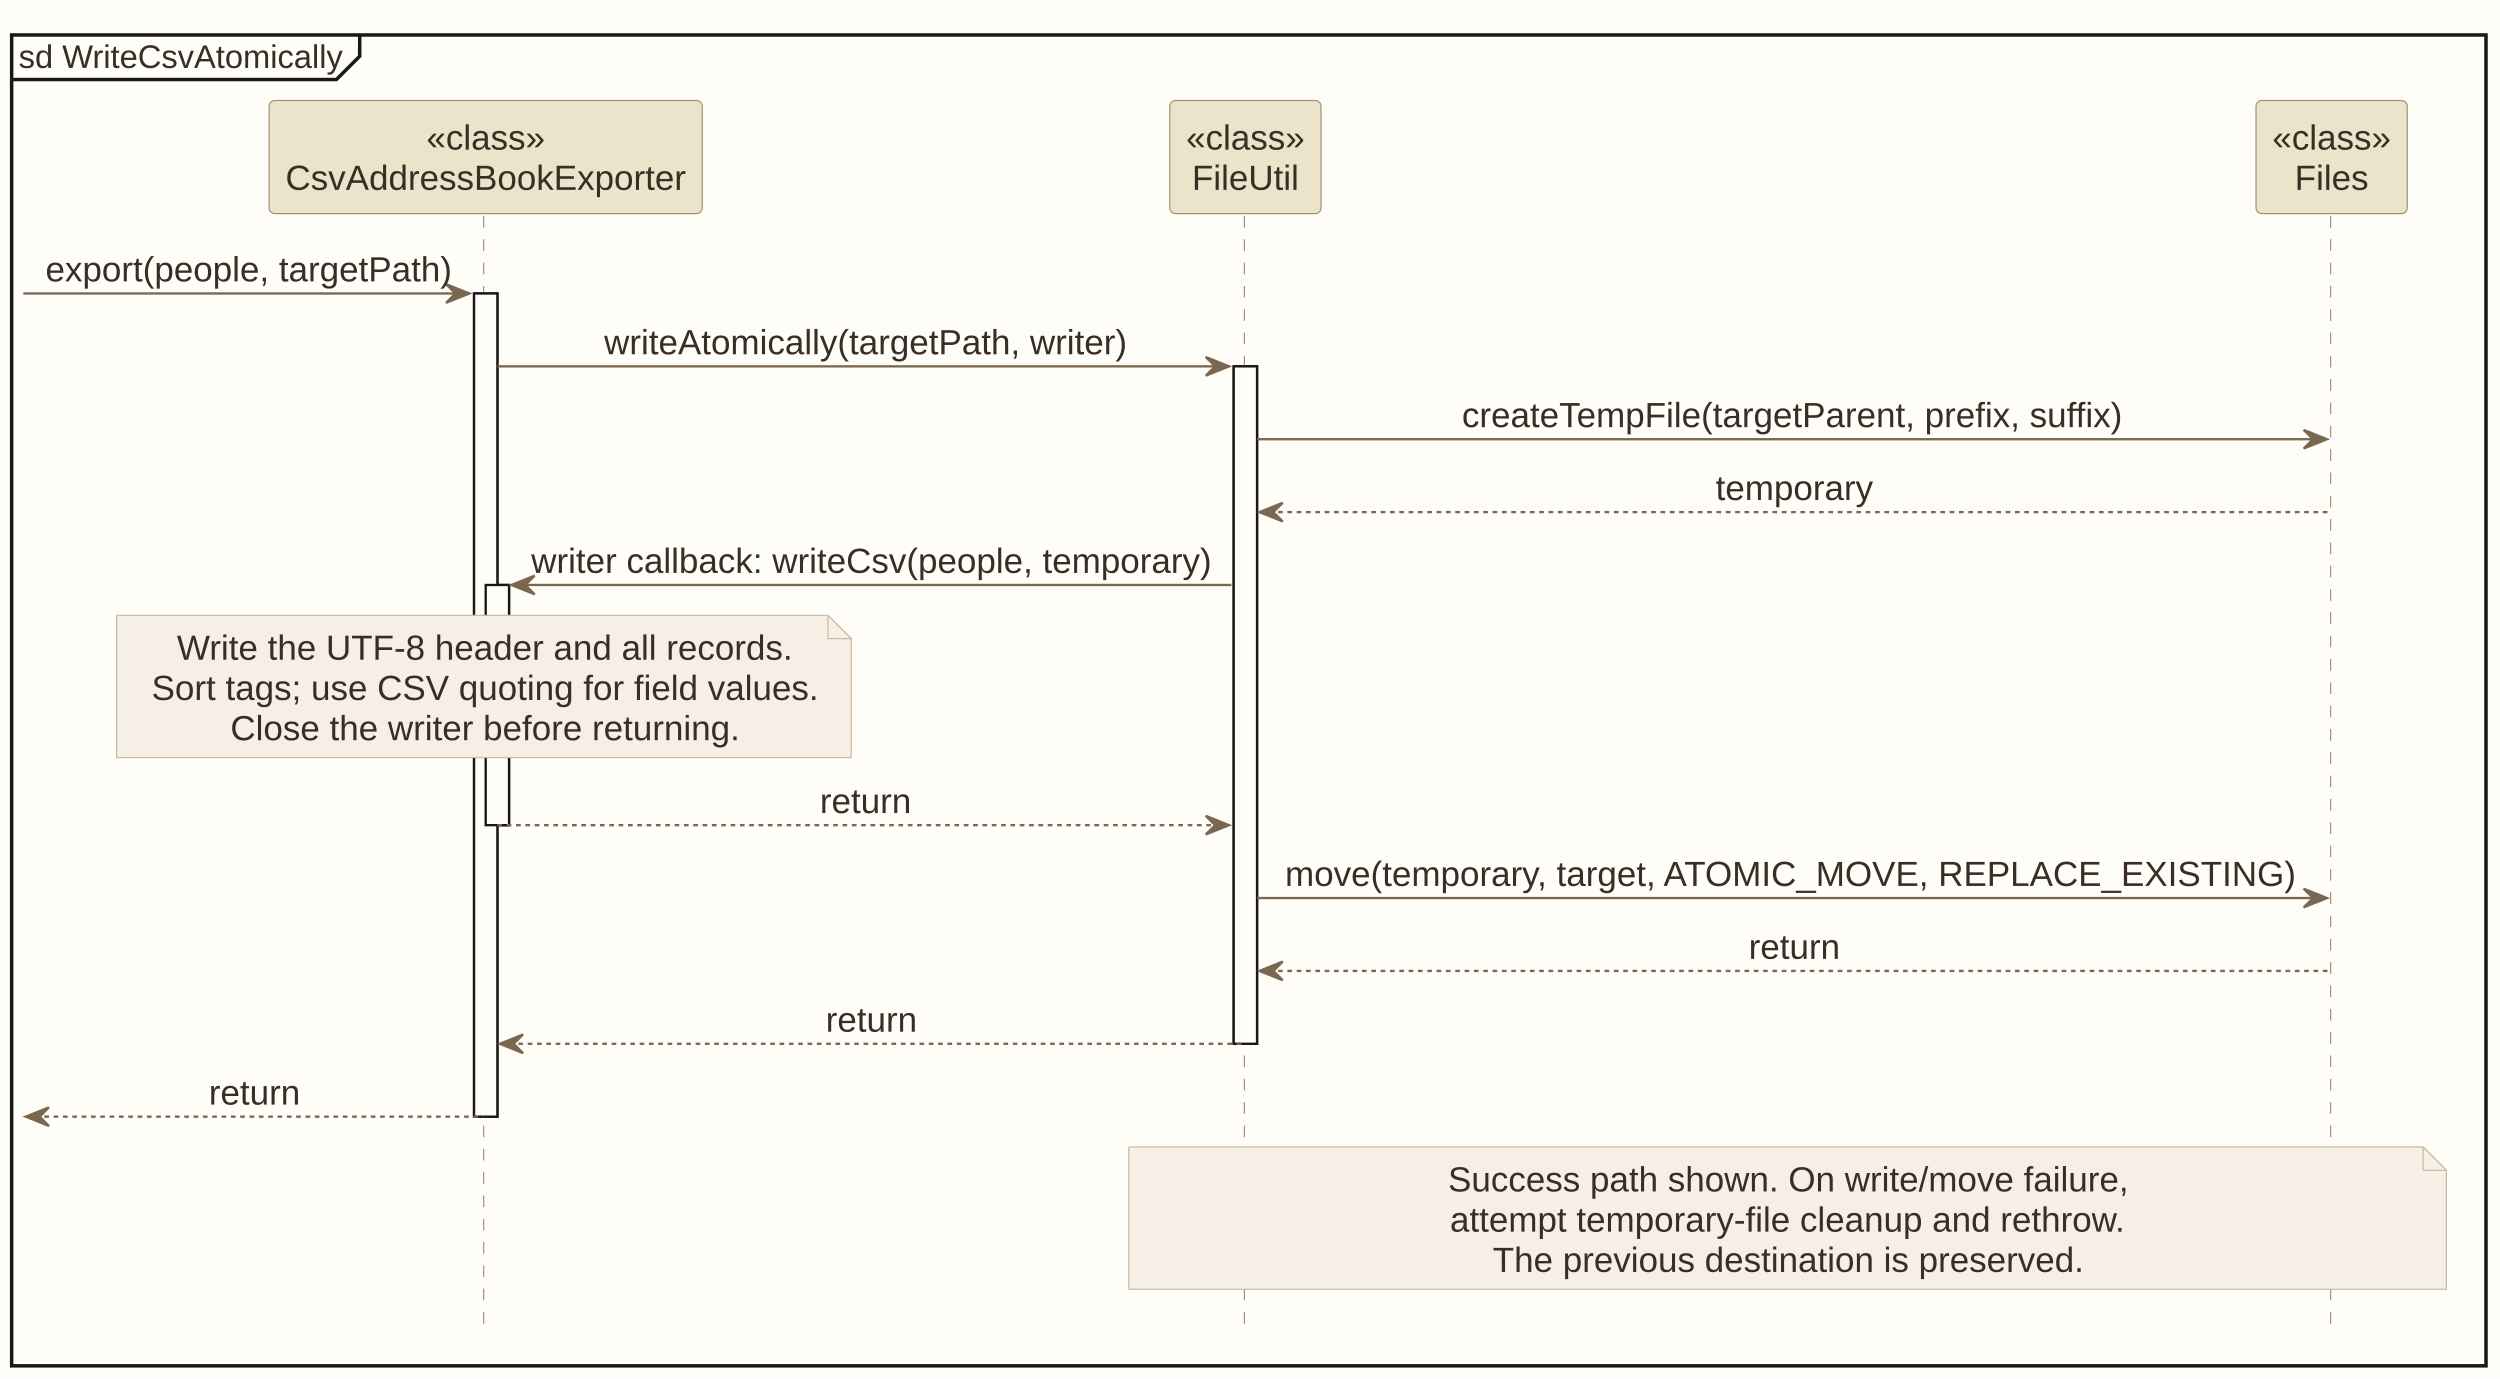
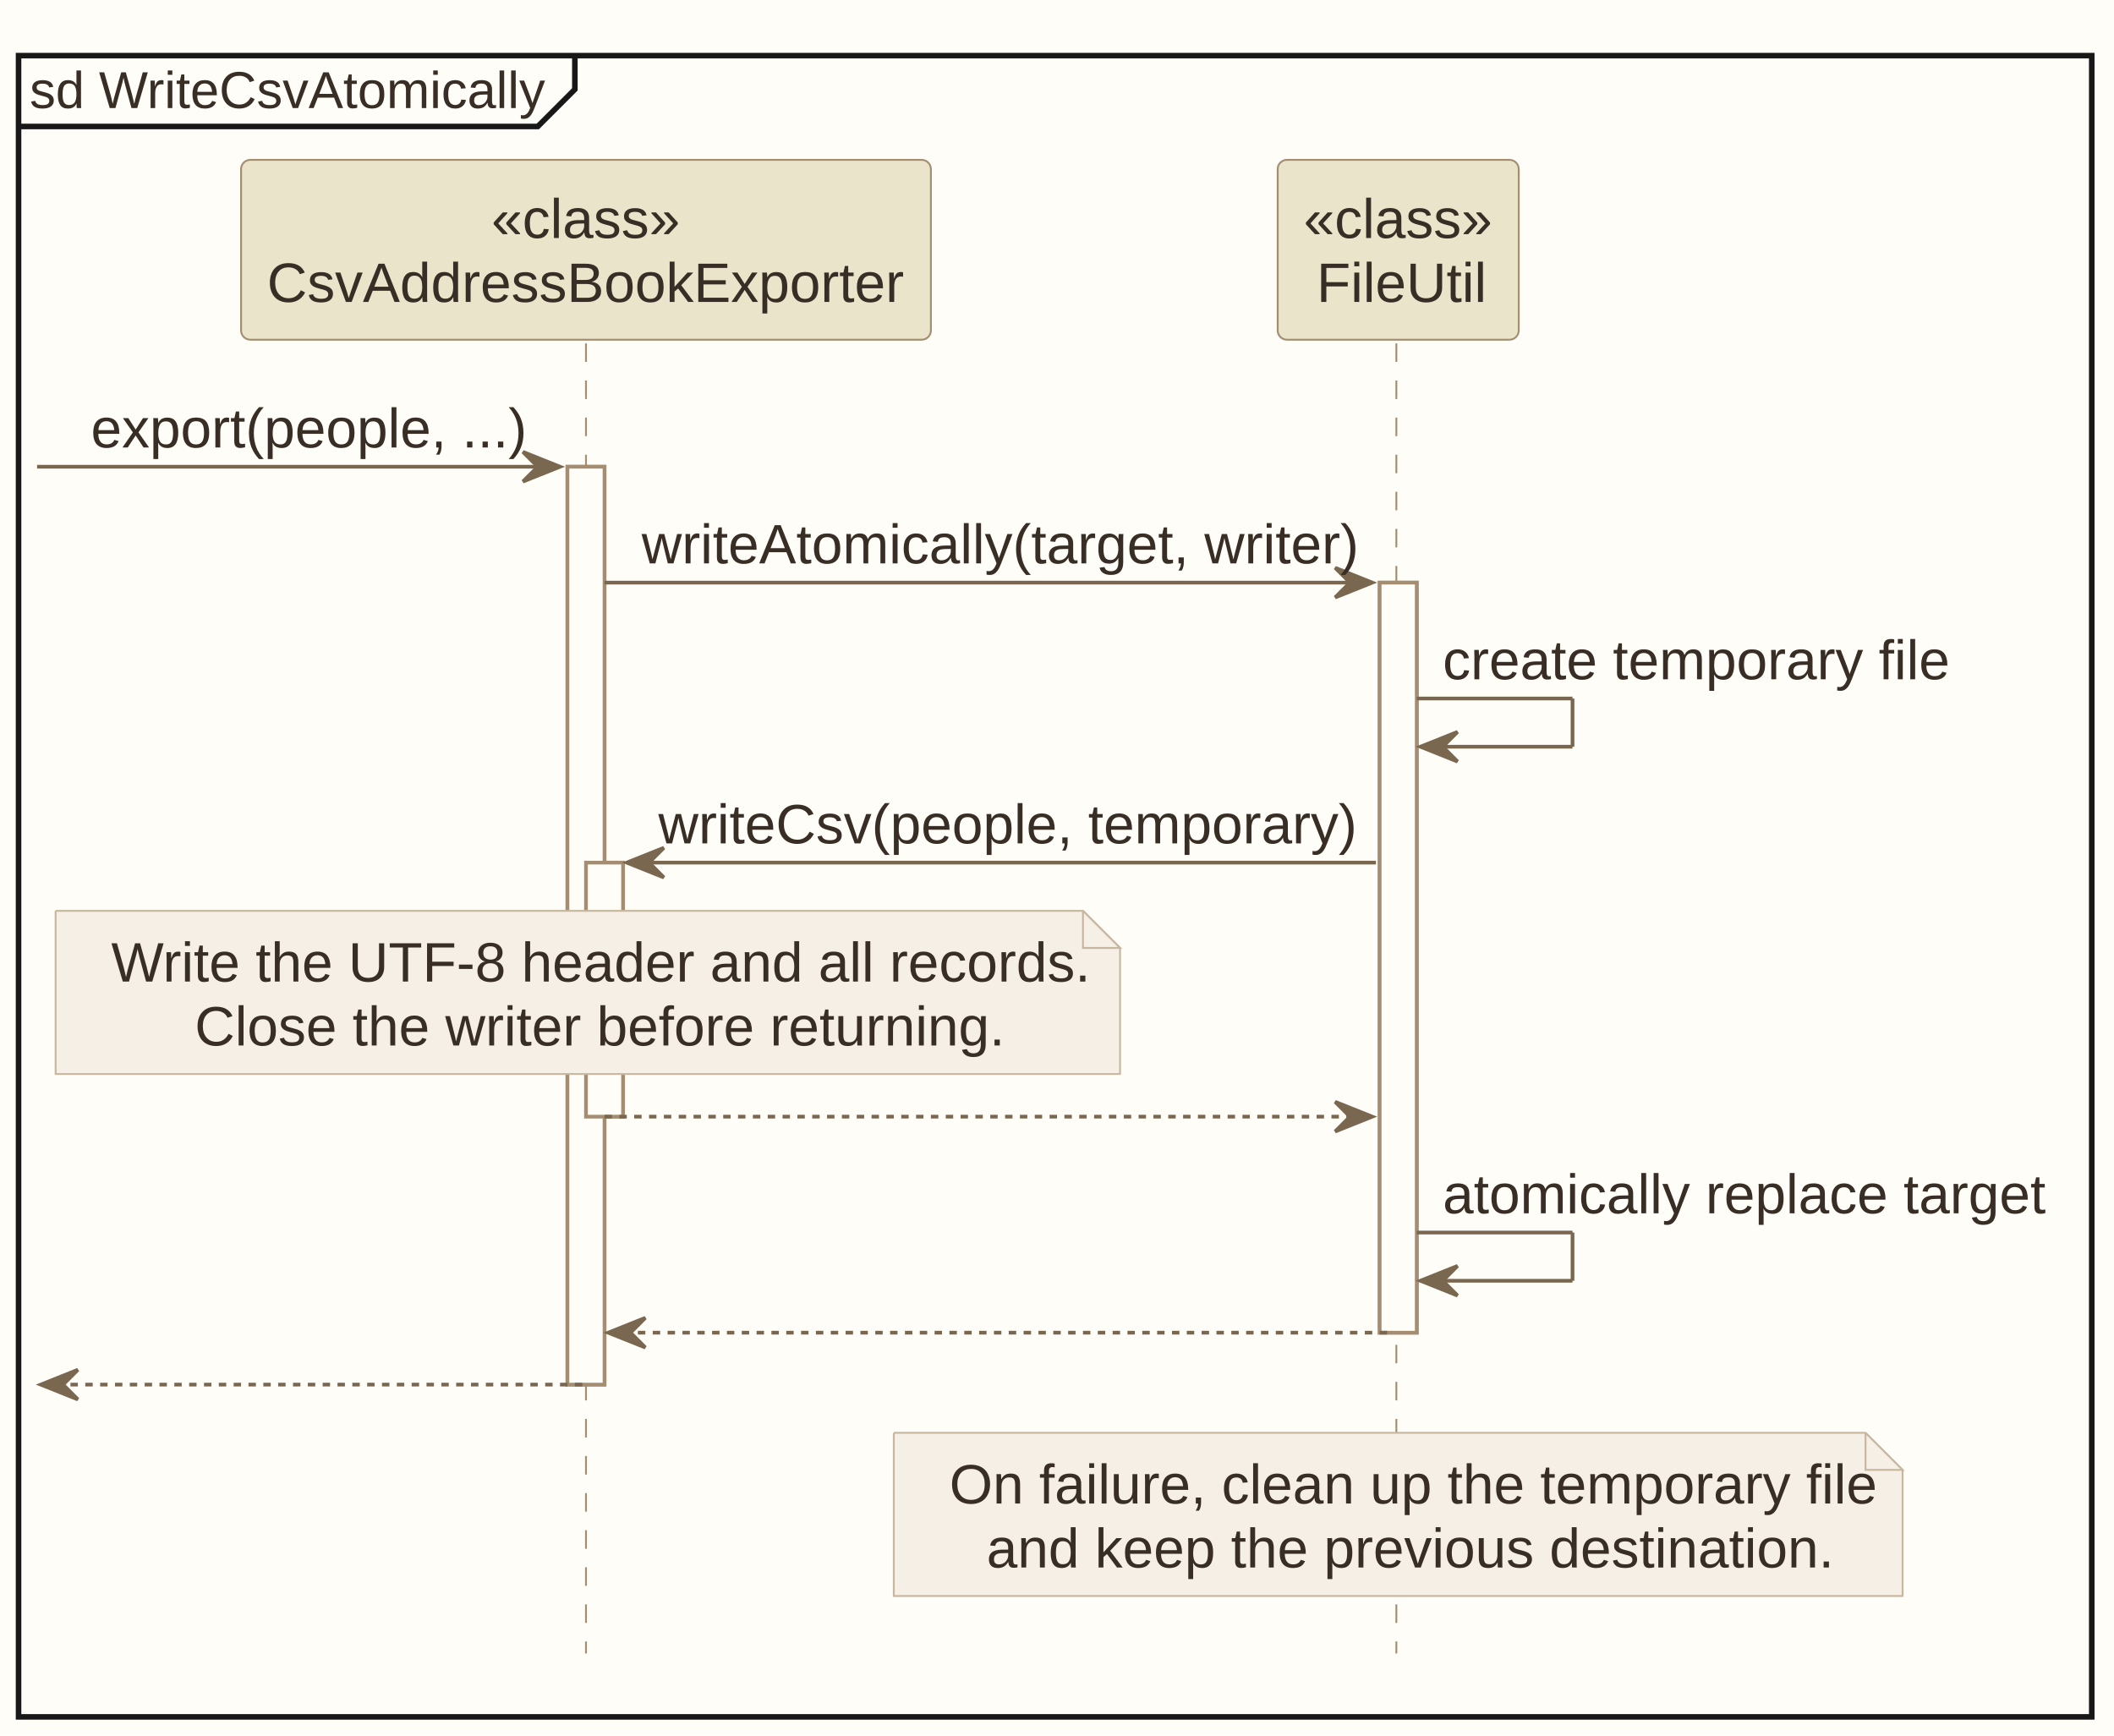
- <svg xmlns="http://www.w3.org/2000/svg" contentStyleType="text/css" data-diagram-type="SEQUENCE" height="591px" preserveAspectRatio="none" style="width:1072px;height:591px;background:#FFFDF8;" version="1.1" viewBox="0 0 1072 591" width="1072px" zoomAndPan="magnify">
+ <svg xmlns="http://www.w3.org/2000/svg" contentStyleType="text/css" height="468px" preserveAspectRatio="none" style="width:570px;height:468px;background:#FFFDF8;" version="1.1" viewBox="0 0 570 468" width="570px" zoomAndPan="magnify">
  <defs />
  <g>
-     <rect fill="#FFFDF8" height="591" style="stroke:none;stroke-width:1;" width="1072" x="0" y="0" />
-     <rect fill="#FFFDF8" height="570.671" style="stroke:#181818;stroke-width:1.5;" width="1061" x="5" y="15" />
-     <path d="M154.241,15 L154.241,24.099 L144.241,34.099 L5,34.099" fill="none" style="stroke:#181818;stroke-width:1.5;" />
-     <text fill="#382E25" font-family="Arial" font-size="14" lengthAdjust="spacing" textLength="139.241" x="8" y="29.132">sd WriteCsvAtomically</text>
-     <g>
-       <rect fill="#FFFDF8" height="352.982" style="stroke:#181818;stroke-width:1;" width="10" x="203.273" y="125.844" />
-     </g>
-     <g>
-       <rect fill="#FFFDF8" height="102.994" style="stroke:#181818;stroke-width:1;" width="10" x="208.273" y="250.838" />
-     </g>
-     <g>
-       <rect fill="#FFFDF8" height="290.485" style="stroke:#181818;stroke-width:1;" width="10" x="529.025" y="157.093" />
-     </g>
-     <g class="participant-lifeline" data-entity-uid="part1" data-qualified-name="Exporter" id="part1-lifeline">
-       <g>
-         <rect fill="#000000" fill-opacity="0" height="475.977" width="8" x="204.273" y="92.596" />
-         <line style="stroke:#A48D71;stroke-width:0.5;stroke-dasharray:5,5;" x1="207.403" x2="207.403" y1="92.596" y2="568.572" />
-       </g>
-     </g>
-     <g class="participant-lifeline" data-entity-uid="part2" data-qualified-name="FileUtil" id="part2-lifeline">
-       <g>
-         <rect fill="#000000" fill-opacity="0" height="475.977" width="8" x="530.025" y="92.596" />
-         <line style="stroke:#A48D71;stroke-width:0.5;stroke-dasharray:5,5;" x1="533.596" x2="533.596" y1="92.596" y2="568.572" />
-       </g>
-     </g>
-     <g class="participant-lifeline" data-entity-uid="part3" data-qualified-name="Files" id="part3-lifeline">
-       <g>
-         <rect fill="#000000" fill-opacity="0" height="475.977" width="8" x="995.805" y="92.596" />
-         <line style="stroke:#A48D71;stroke-width:0.5;stroke-dasharray:5,5;" x1="999.375" x2="999.375" y1="92.596" y2="568.572" />
-       </g>
-     </g>
-     <g class="participant participant-head" data-entity-uid="part1" data-qualified-name="Exporter" id="part1-head">
-       <rect fill="#E9E4CA" height="48.497" rx="2.5" ry="2.5" style="stroke:#A48D71;stroke-width:0.5;" width="185.738" x="115.403" y="43.099" />
-       <text fill="#382E25" font-family="Arial" font-size="15" lengthAdjust="spacing" textLength="50.859" x="182.843" y="64.168">«class»</text>
-       <text fill="#382E25" font-family="Arial" font-size="15" lengthAdjust="spacing" textLength="171.738" x="122.403" y="81.417">CsvAddressBookExporter</text>
-     </g>
-     <g class="participant participant-head" data-entity-uid="part2" data-qualified-name="FileUtil" id="part2-head">
-       <rect fill="#E9E4CA" height="48.497" rx="2.5" ry="2.5" style="stroke:#A48D71;stroke-width:0.5;" width="64.859" x="501.596" y="43.099" />
-       <text fill="#382E25" font-family="Arial" font-size="15" lengthAdjust="spacing" textLength="50.859" x="508.596" y="64.168">«class»</text>
-       <text fill="#382E25" font-family="Arial" font-size="15" lengthAdjust="spacing" textLength="45.835" x="511.108" y="81.417">FileUtil</text>
-     </g>
-     <g class="participant participant-head" data-entity-uid="part3" data-qualified-name="Files" id="part3-head">
-       <rect fill="#E9E4CA" height="48.497" rx="2.5" ry="2.5" style="stroke:#A48D71;stroke-width:0.5;" width="64.859" x="967.375" y="43.099" />
-       <text fill="#382E25" font-family="Arial" font-size="15" lengthAdjust="spacing" textLength="50.859" x="974.375" y="64.168">«class»</text>
-       <text fill="#382E25" font-family="Arial" font-size="15" lengthAdjust="spacing" textLength="31.67" x="983.97" y="81.417">Files</text>
-     </g>
-     <g>
-       <rect fill="#FFFDF8" height="352.982" style="stroke:#181818;stroke-width:1;" width="10" x="203.273" y="125.844" />
-     </g>
-     <g>
-       <rect fill="#FFFDF8" height="102.994" style="stroke:#181818;stroke-width:1;" width="10" x="208.273" y="250.838" />
-     </g>
-     <g>
-       <rect fill="#FFFDF8" height="290.485" style="stroke:#181818;stroke-width:1;" width="10" x="529.025" y="157.093" />
-     </g>
-     <g class="message" data-entity-1="part1" data-entity-2="part1" id="msg1">
-       <polygon fill="#796750" points="191.273,121.844,201.273,125.844,191.273,129.844,195.273,125.844" style="stroke:#796750;stroke-width:1;" />
-       <line style="stroke:#796750;stroke-width:1;" x1="10" x2="197.273" y1="125.844" y2="125.844" />
-       <text fill="#382E25" font-family="Arial" font-size="15" lengthAdjust="spacing" textLength="174.273" x="19.5" y="120.665">export(people, targetPath)</text>
-     </g>
-     <g class="message" data-entity-1="part1" data-entity-2="part2" id="msg2">
-       <polygon fill="#796750" points="517.025,153.093,527.025,157.093,517.025,161.093,521.025,157.093" style="stroke:#796750;stroke-width:1;" />
-       <line style="stroke:#796750;stroke-width:1;" x1="213.273" x2="523.025" y1="157.093" y2="157.093" />
-       <text fill="#382E25" font-family="Arial" font-size="15" lengthAdjust="spacing" textLength="224.224" x="259.037" y="151.914">writeAtomically(targetPath, writer)</text>
-     </g>
-     <g class="message" data-entity-1="part2" data-entity-2="part3" id="msg3">
-       <polygon fill="#796750" points="987.805,184.341,997.805,188.341,987.805,192.341,991.805,188.341" style="stroke:#796750;stroke-width:1;" />
-       <line style="stroke:#796750;stroke-width:1;" x1="539.025" x2="993.805" y1="188.341" y2="188.341" />
-       <text fill="#382E25" font-family="Arial" font-size="15" lengthAdjust="spacing" textLength="285.103" x="626.864" y="183.163">createTempFile(targetParent, prefix, suffix)</text>
-     </g>
-     <g class="message" data-entity-1="part3" data-entity-2="part2" id="msg4">
-       <polygon fill="#796750" points="550.025,215.59,540.025,219.59,550.025,223.59,546.025,219.59" style="stroke:#796750;stroke-width:1;" />
-       <line style="stroke:#796750;stroke-width:1;stroke-dasharray:2,2;" x1="544.025" x2="998.805" y1="219.59" y2="219.59" />
-       <text fill="#382E25" font-family="Arial" font-size="15" lengthAdjust="spacing" textLength="67.522" x="735.654" y="214.411">temporary</text>
-     </g>
-     <g class="message" data-entity-1="part2" data-entity-2="part1" id="msg5">
-       <polygon fill="#796750" points="229.273,246.838,219.273,250.838,229.273,254.838,225.273,250.838" style="stroke:#796750;stroke-width:1;" />
-       <line style="stroke:#796750;stroke-width:1;" x1="223.273" x2="528.025" y1="250.838" y2="250.838" />
-       <text fill="#382E25" font-family="Arial" font-size="15" lengthAdjust="spacing" textLength="291.753" x="227.773" y="245.66">writer callback: writeCsv(people, temporary)</text>
-     </g>
-     <path d="M50,263.838 L50,324.838 L365,324.838 L365,273.838 L355,263.838 L50,263.838" fill="#F5EFE5" style="stroke:#C7B79F;stroke-width:0.5;" />
-     <path d="M355,263.838 L355,273.838 L365,273.838 L355,263.838" fill="#F5EFE5" style="stroke:#C7B79F;stroke-width:0.5;" />
-     <text fill="#382E25" font-family="Arial" font-size="15" lengthAdjust="spacing" textLength="264.272" x="75.858" y="282.908">Write the UTF-8 header and all records.</text>
-     <text fill="#382E25" font-family="Arial" font-size="15" lengthAdjust="spacing" textLength="285.989" x="65" y="300.157">Sort tags; use CSV quoting for field values.</text>
-     <text fill="#382E25" font-family="Arial" font-size="15" lengthAdjust="spacing" textLength="218.438" x="98.776" y="317.405">Close the writer before returning.</text>
-     <g class="message" data-entity-1="part1" data-entity-2="part2" id="msg6">
-       <polygon fill="#796750" points="517.025,349.832,527.025,353.832,517.025,357.832,521.025,353.832" style="stroke:#796750;stroke-width:1;" />
-       <line style="stroke:#796750;stroke-width:1;stroke-dasharray:2,2;" x1="213.273" x2="523.025" y1="353.832" y2="353.832" />
-       <text fill="#382E25" font-family="Arial" font-size="15" lengthAdjust="spacing" textLength="39.185" x="351.557" y="348.654">return</text>
-     </g>
-     <g class="message" data-entity-1="part2" data-entity-2="part3" id="msg7">
-       <polygon fill="#796750" points="987.805,381.081,997.805,385.081,987.805,389.081,991.805,385.081" style="stroke:#796750;stroke-width:1;" />
-       <line style="stroke:#796750;stroke-width:1;" x1="539.025" x2="993.805" y1="385.081" y2="385.081" />
-       <text fill="#382E25" font-family="Arial" font-size="15" lengthAdjust="spacing" textLength="436.78" x="551.025" y="379.902">move(temporary, target, ATOMIC_MOVE, REPLACE_EXISTING)</text>
-     </g>
-     <g class="message" data-entity-1="part3" data-entity-2="part2" id="msg8">
-       <polygon fill="#796750" points="550.025,412.33,540.025,416.33,550.025,420.33,546.025,416.33" style="stroke:#796750;stroke-width:1;" />
-       <line style="stroke:#796750;stroke-width:1;stroke-dasharray:2,2;" x1="544.025" x2="998.805" y1="416.33" y2="416.33" />
-       <text fill="#382E25" font-family="Arial" font-size="15" lengthAdjust="spacing" textLength="39.185" x="749.823" y="411.151">return</text>
-     </g>
-     <g class="message" data-entity-1="part2" data-entity-2="part1" id="msg9">
-       <polygon fill="#796750" points="224.273,443.578,214.273,447.578,224.273,451.578,220.273,447.578" style="stroke:#796750;stroke-width:1;" />
-       <line style="stroke:#796750;stroke-width:1;stroke-dasharray:2,2;" x1="218.273" x2="533.025" y1="447.578" y2="447.578" />
-       <text fill="#382E25" font-family="Arial" font-size="15" lengthAdjust="spacing" textLength="39.185" x="354.057" y="442.399">return</text>
-     </g>
-     <g class="message" data-entity-1="part1" data-entity-2="part1" id="msg10">
-       <polygon fill="#796750" points="21,474.827,11,478.827,21,482.827,17,478.827" style="stroke:#796750;stroke-width:1;" />
-       <line style="stroke:#796750;stroke-width:1;stroke-dasharray:2,2;" x1="15" x2="207.273" y1="478.827" y2="478.827" />
-       <text fill="#382E25" font-family="Arial" font-size="15" lengthAdjust="spacing" textLength="39.185" x="89.544" y="473.648">return</text>
-     </g>
-     <path d="M484,491.827 L484,552.827 L1049,552.827 L1049,501.827 L1039,491.827 L484,491.827" fill="#F5EFE5" style="stroke:#C7B79F;stroke-width:0.5;" />
-     <path d="M1039,491.827 L1039,501.827 L1049,501.827 L1039,491.827" fill="#F5EFE5" style="stroke:#C7B79F;stroke-width:0.5;" />
-     <text fill="#382E25" font-family="Arial" font-size="15" lengthAdjust="spacing" textLength="291.797" x="620.921" y="510.897">Success path shown. On write/move failure,</text>
-     <text fill="#382E25" font-family="Arial" font-size="15" lengthAdjust="spacing" textLength="290.142" x="621.749" y="528.145">attempt temporary-file cleanup and rethrow.</text>
-     <text fill="#382E25" font-family="Arial" font-size="15" lengthAdjust="spacing" textLength="253.469" x="640.085" y="545.394">The previous destination is preserved.</text>
+     <rect fill="#FFFDF8" height="468" style="stroke:none;stroke-width:1.0;" width="570" x="0" y="0" />
+     <rect fill="#FFFDF8" height="447.931" style="stroke:#181818;stroke-width:1.5;" width="559" x="5" y="15" />
+     <path d="M155,15 L155,24.099 L145,34.099 L5,34.099 " fill="none" style="stroke:#181818;stroke-width:1.5;" />
+     <text fill="#382E25" font-family="Arial" font-size="14" lengthAdjust="spacing" textLength="140" x="8" y="29.132">sd WriteCsvAtomically</text>
+     <rect fill="#FFFDF8" height="247.491" style="stroke:#A48D71;stroke-width:1.0;" width="10" x="153" y="125.844" />
+     <rect fill="#FFFDF8" height="68.497" style="stroke:#A48D71;stroke-width:1.0;" width="10" x="158" y="232.59" />
+     <rect fill="#FFFDF8" height="202.243" style="stroke:#A48D71;stroke-width:1.0;" width="10" x="372" y="157.093" />
+     <line style="stroke:#A48D71;stroke-width:0.5;stroke-dasharray:5.0,5.0;" x1="158" x2="158" y1="92.596" y2="445.832" />
+     <line style="stroke:#A48D71;stroke-width:0.5;stroke-dasharray:5.0,5.0;" x1="376.5" x2="376.5" y1="92.596" y2="445.832" />
+     <rect fill="#E9E4CA" height="48.497" rx="2.5" ry="2.5" style="stroke:#A48D71;stroke-width:0.5;" width="186" x="65" y="43.099" />
+     <text fill="#382E25" font-family="Arial" font-size="15" lengthAdjust="spacing" textLength="51" x="132.5" y="64.168">«class»</text>
+     <text fill="#382E25" font-family="Arial" font-size="15" lengthAdjust="spacing" textLength="172" x="72" y="81.417">CsvAddressBookExporter</text>
+     <rect fill="#E9E4CA" height="48.497" rx="2.5" ry="2.5" style="stroke:#A48D71;stroke-width:0.5;" width="65" x="344.5" y="43.099" />
+     <text fill="#382E25" font-family="Arial" font-size="15" lengthAdjust="spacing" textLength="51" x="351.5" y="64.168">«class»</text>
+     <text fill="#382E25" font-family="Arial" font-size="15" lengthAdjust="spacing" textLength="44" x="355" y="81.417">FileUtil</text>
+     <rect fill="#FFFDF8" height="247.491" style="stroke:#A48D71;stroke-width:1.0;" width="10" x="153" y="125.844" />
+     <rect fill="#FFFDF8" height="68.497" style="stroke:#A48D71;stroke-width:1.0;" width="10" x="158" y="232.59" />
+     <rect fill="#FFFDF8" height="202.243" style="stroke:#A48D71;stroke-width:1.0;" width="10" x="372" y="157.093" />
+     <polygon fill="#796750" points="141,121.844,151,125.844,141,129.844,145,125.844" style="stroke:#796750;stroke-width:1.0;" />
+     <line style="stroke:#796750;stroke-width:1.0;" x1="10" x2="147" y1="125.844" y2="125.844" />
+     <text fill="#382E25" font-family="Arial" font-size="15" lengthAdjust="spacing" textLength="114" x="24.5" y="120.665">export(people, ...)</text>
+     <polygon fill="#796750" points="360,153.093,370,157.093,360,161.093,364,157.093" style="stroke:#796750;stroke-width:1.0;" />
+     <line style="stroke:#796750;stroke-width:1.0;" x1="163" x2="366" y1="157.093" y2="157.093" />
+     <text fill="#382E25" font-family="Arial" font-size="15" lengthAdjust="spacing" textLength="189" x="173" y="151.914">writeAtomically(target, writer)</text>
+     <line style="stroke:#796750;stroke-width:1.0;" x1="382" x2="424" y1="188.341" y2="188.341" />
+     <line style="stroke:#796750;stroke-width:1.0;" x1="424" x2="424" y1="188.341" y2="201.341" />
+     <line style="stroke:#796750;stroke-width:1.0;" x1="383" x2="424" y1="201.341" y2="201.341" />
+     <polygon fill="#796750" points="393,197.341,383,201.341,393,205.341,389,201.341" style="stroke:#796750;stroke-width:1.0;" />
+     <text fill="#382E25" font-family="Arial" font-size="15" lengthAdjust="spacing" textLength="133" x="389" y="183.163">create temporary file</text>
+     <polygon fill="#796750" points="179,228.59,169,232.59,179,236.59,175,232.59" style="stroke:#796750;stroke-width:1.0;" />
+     <line style="stroke:#796750;stroke-width:1.0;" x1="173" x2="371" y1="232.59" y2="232.59" />
+     <text fill="#382E25" font-family="Arial" font-size="15" lengthAdjust="spacing" textLength="185" x="177.5" y="227.411">writeCsv(people, temporary)</text>
+     <path d="M15,245.59 L15,289.59 L302,289.59 L302,255.59 L292,245.59 L15,245.59 " fill="#F5EFE5" style="stroke:#C7B79F;stroke-width:0.5;" />
+     <path d="M292,245.59 L292,255.59 L302,255.59 L292,245.59 " fill="#F5EFE5" style="stroke:#C7B79F;stroke-width:0.5;" />
+     <text fill="#382E25" font-family="Arial" font-size="15" lengthAdjust="spacing" textLength="257" x="30" y="264.66">Write the UTF-8 header and all records.</text>
+     <text fill="#382E25" font-family="Arial" font-size="15" lengthAdjust="spacing" textLength="212" x="52.5" y="281.908">Close the writer before returning.</text>
+     <polygon fill="#796750" points="360,297.087,370,301.087,360,305.087,364,301.087" style="stroke:#796750;stroke-width:1.0;" />
+     <line style="stroke:#796750;stroke-width:1.0;stroke-dasharray:2.0,2.0;" x1="163" x2="366" y1="301.087" y2="301.087" />
+     <line style="stroke:#796750;stroke-width:1.0;" x1="382" x2="424" y1="332.335" y2="332.335" />
+     <line style="stroke:#796750;stroke-width:1.0;" x1="424" x2="424" y1="332.335" y2="345.335" />
+     <line style="stroke:#796750;stroke-width:1.0;" x1="383" x2="424" y1="345.335" y2="345.335" />
+     <polygon fill="#796750" points="393,341.335,383,345.335,393,349.335,389,345.335" style="stroke:#796750;stroke-width:1.0;" />
+     <text fill="#382E25" font-family="Arial" font-size="15" lengthAdjust="spacing" textLength="158" x="389" y="327.157">atomically replace target</text>
+     <polygon fill="#796750" points="174,355.335,164,359.335,174,363.335,170,359.335" style="stroke:#796750;stroke-width:1.0;" />
+     <line style="stroke:#796750;stroke-width:1.0;stroke-dasharray:2.0,2.0;" x1="168" x2="376" y1="359.335" y2="359.335" />
+     <polygon fill="#796750" points="21,369.335,11,373.335,21,377.335,17,373.335" style="stroke:#796750;stroke-width:1.0;" />
+     <line style="stroke:#796750;stroke-width:1.0;stroke-dasharray:2.0,2.0;" x1="15" x2="157" y1="373.335" y2="373.335" />
+     <path d="M241,386.335 L241,430.335 L513,430.335 L513,396.335 L503,386.335 L241,386.335 " fill="#F5EFE5" style="stroke:#C7B79F;stroke-width:0.5;" />
+     <path d="M503,386.335 L503,396.335 L513,396.335 L503,386.335 " fill="#F5EFE5" style="stroke:#C7B79F;stroke-width:0.5;" />
+     <text fill="#382E25" font-family="Arial" font-size="15" lengthAdjust="spacing" textLength="242" x="256" y="405.405">On failure, clean up the temporary file</text>
+     <text fill="#382E25" font-family="Arial" font-size="15" lengthAdjust="spacing" textLength="222" x="266" y="422.654">and keep the previous destination.</text>
  </g>
</svg>
